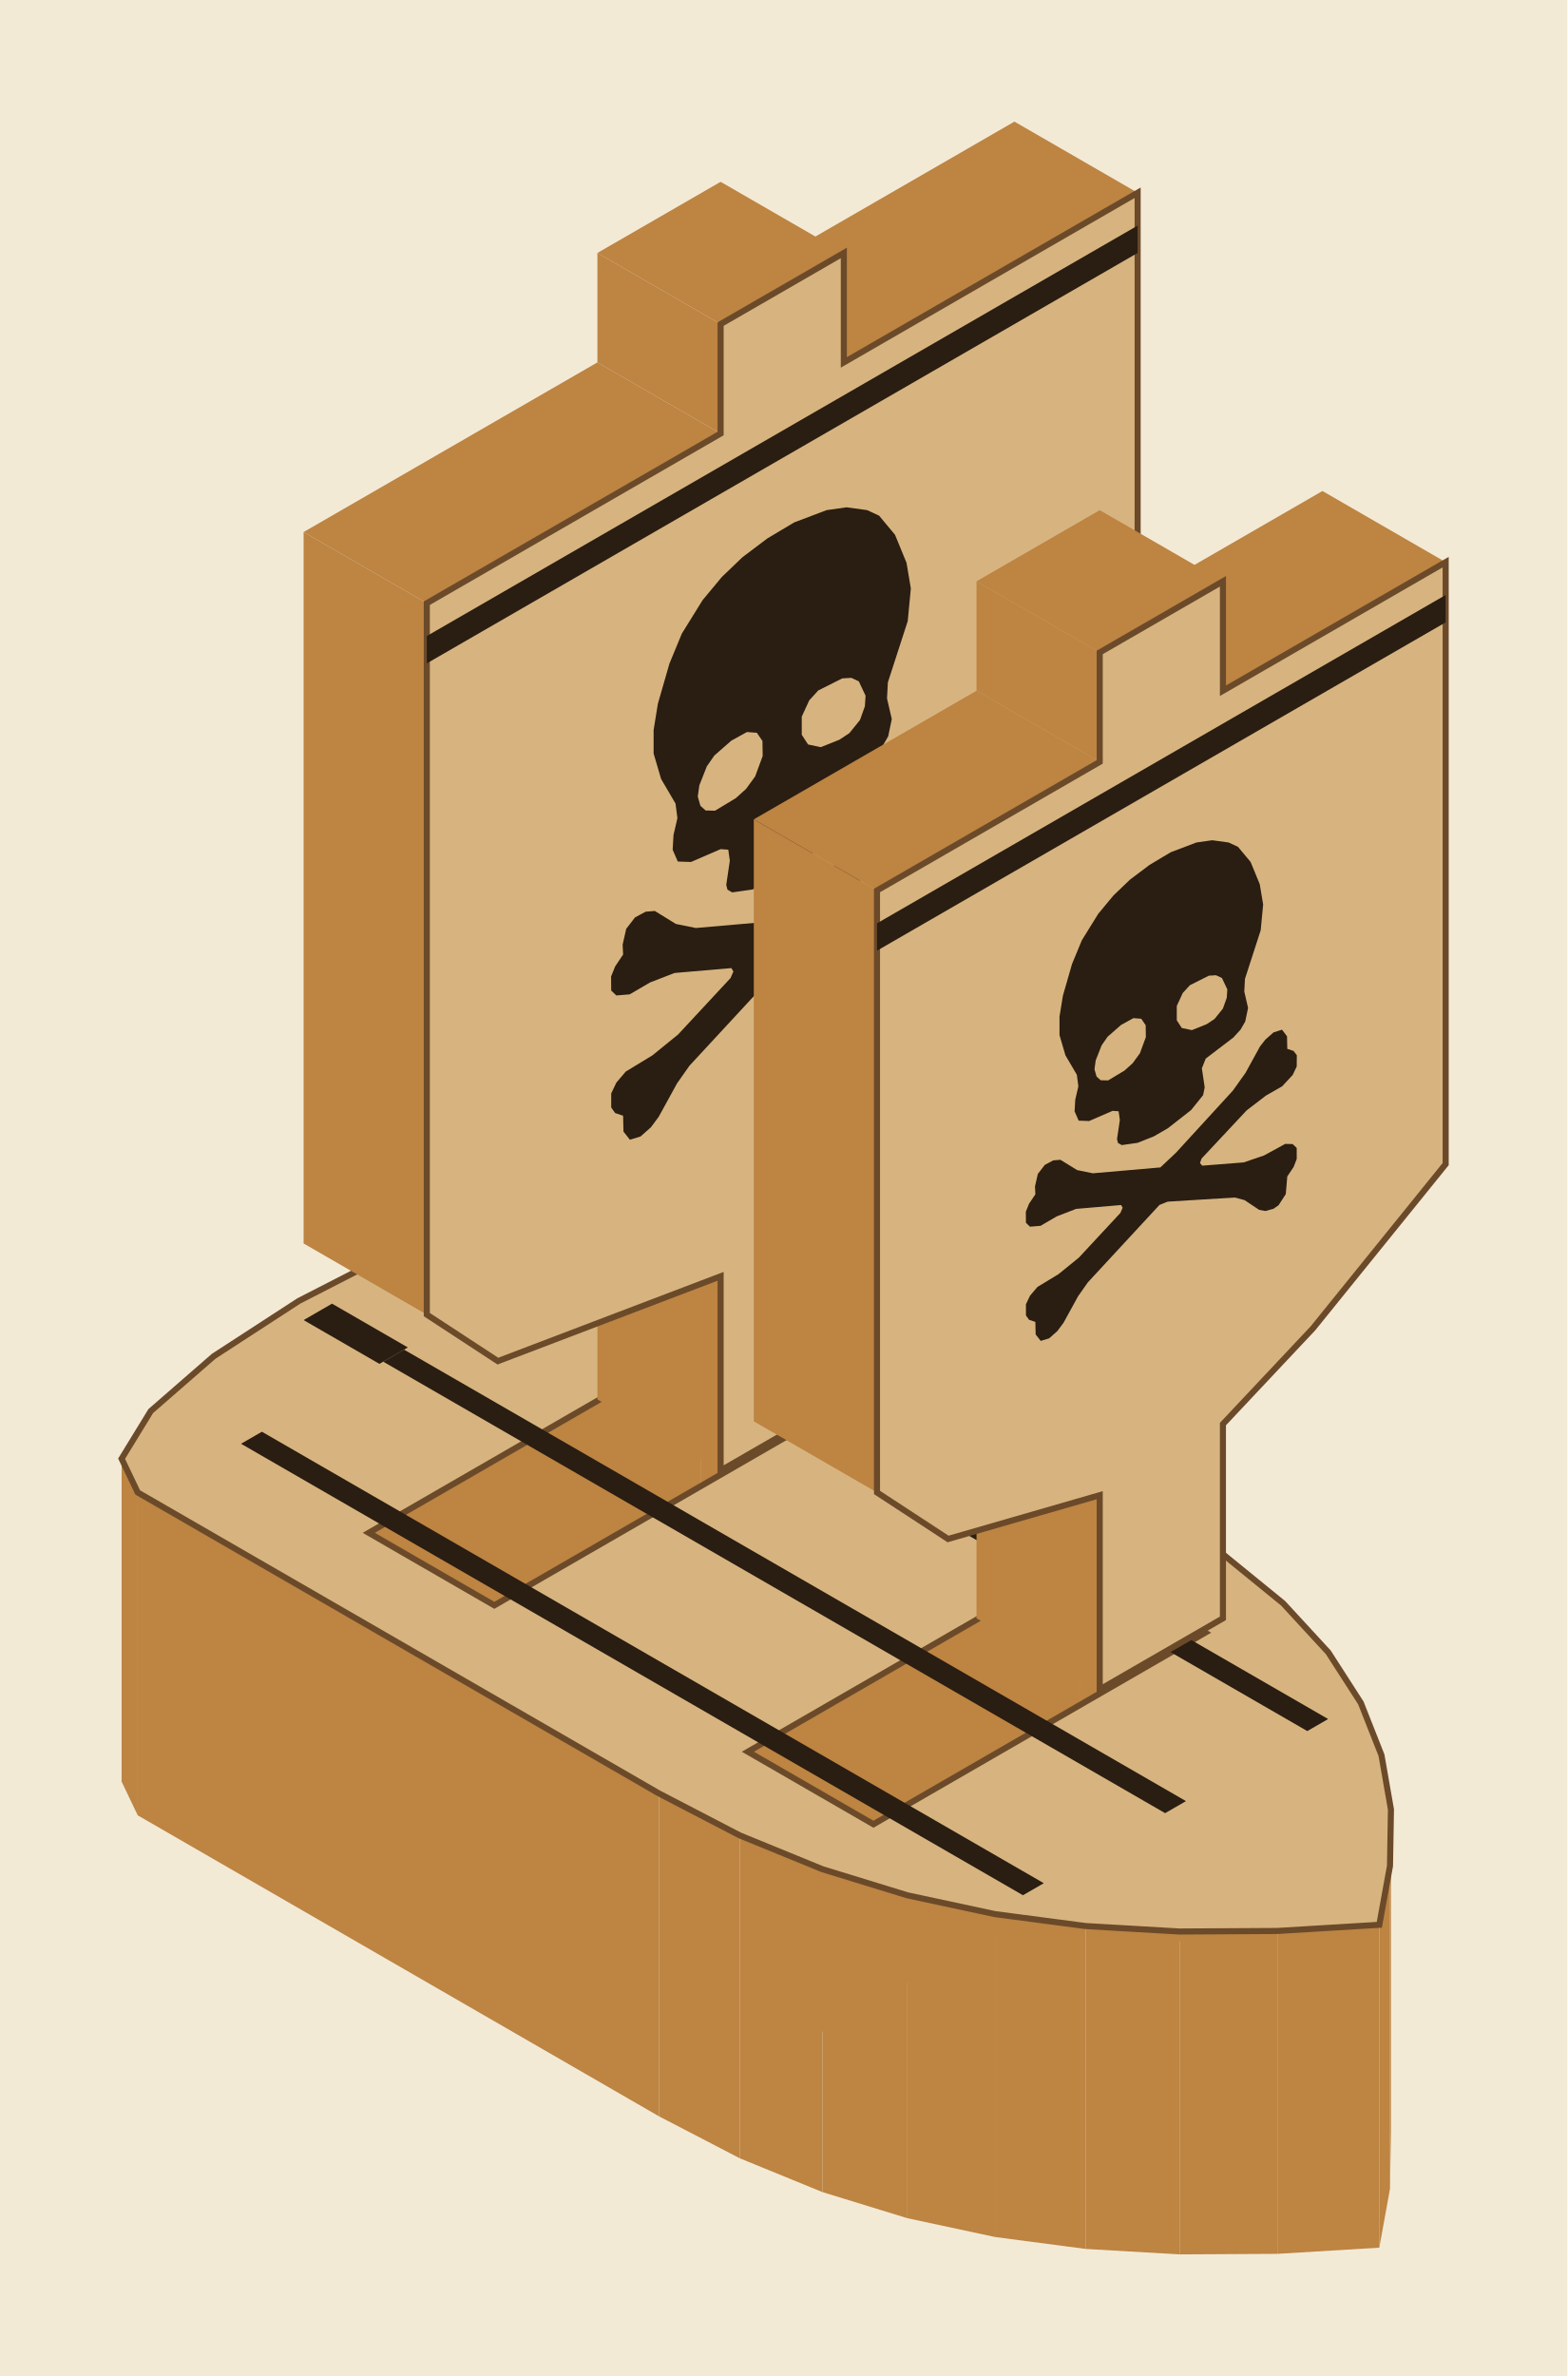
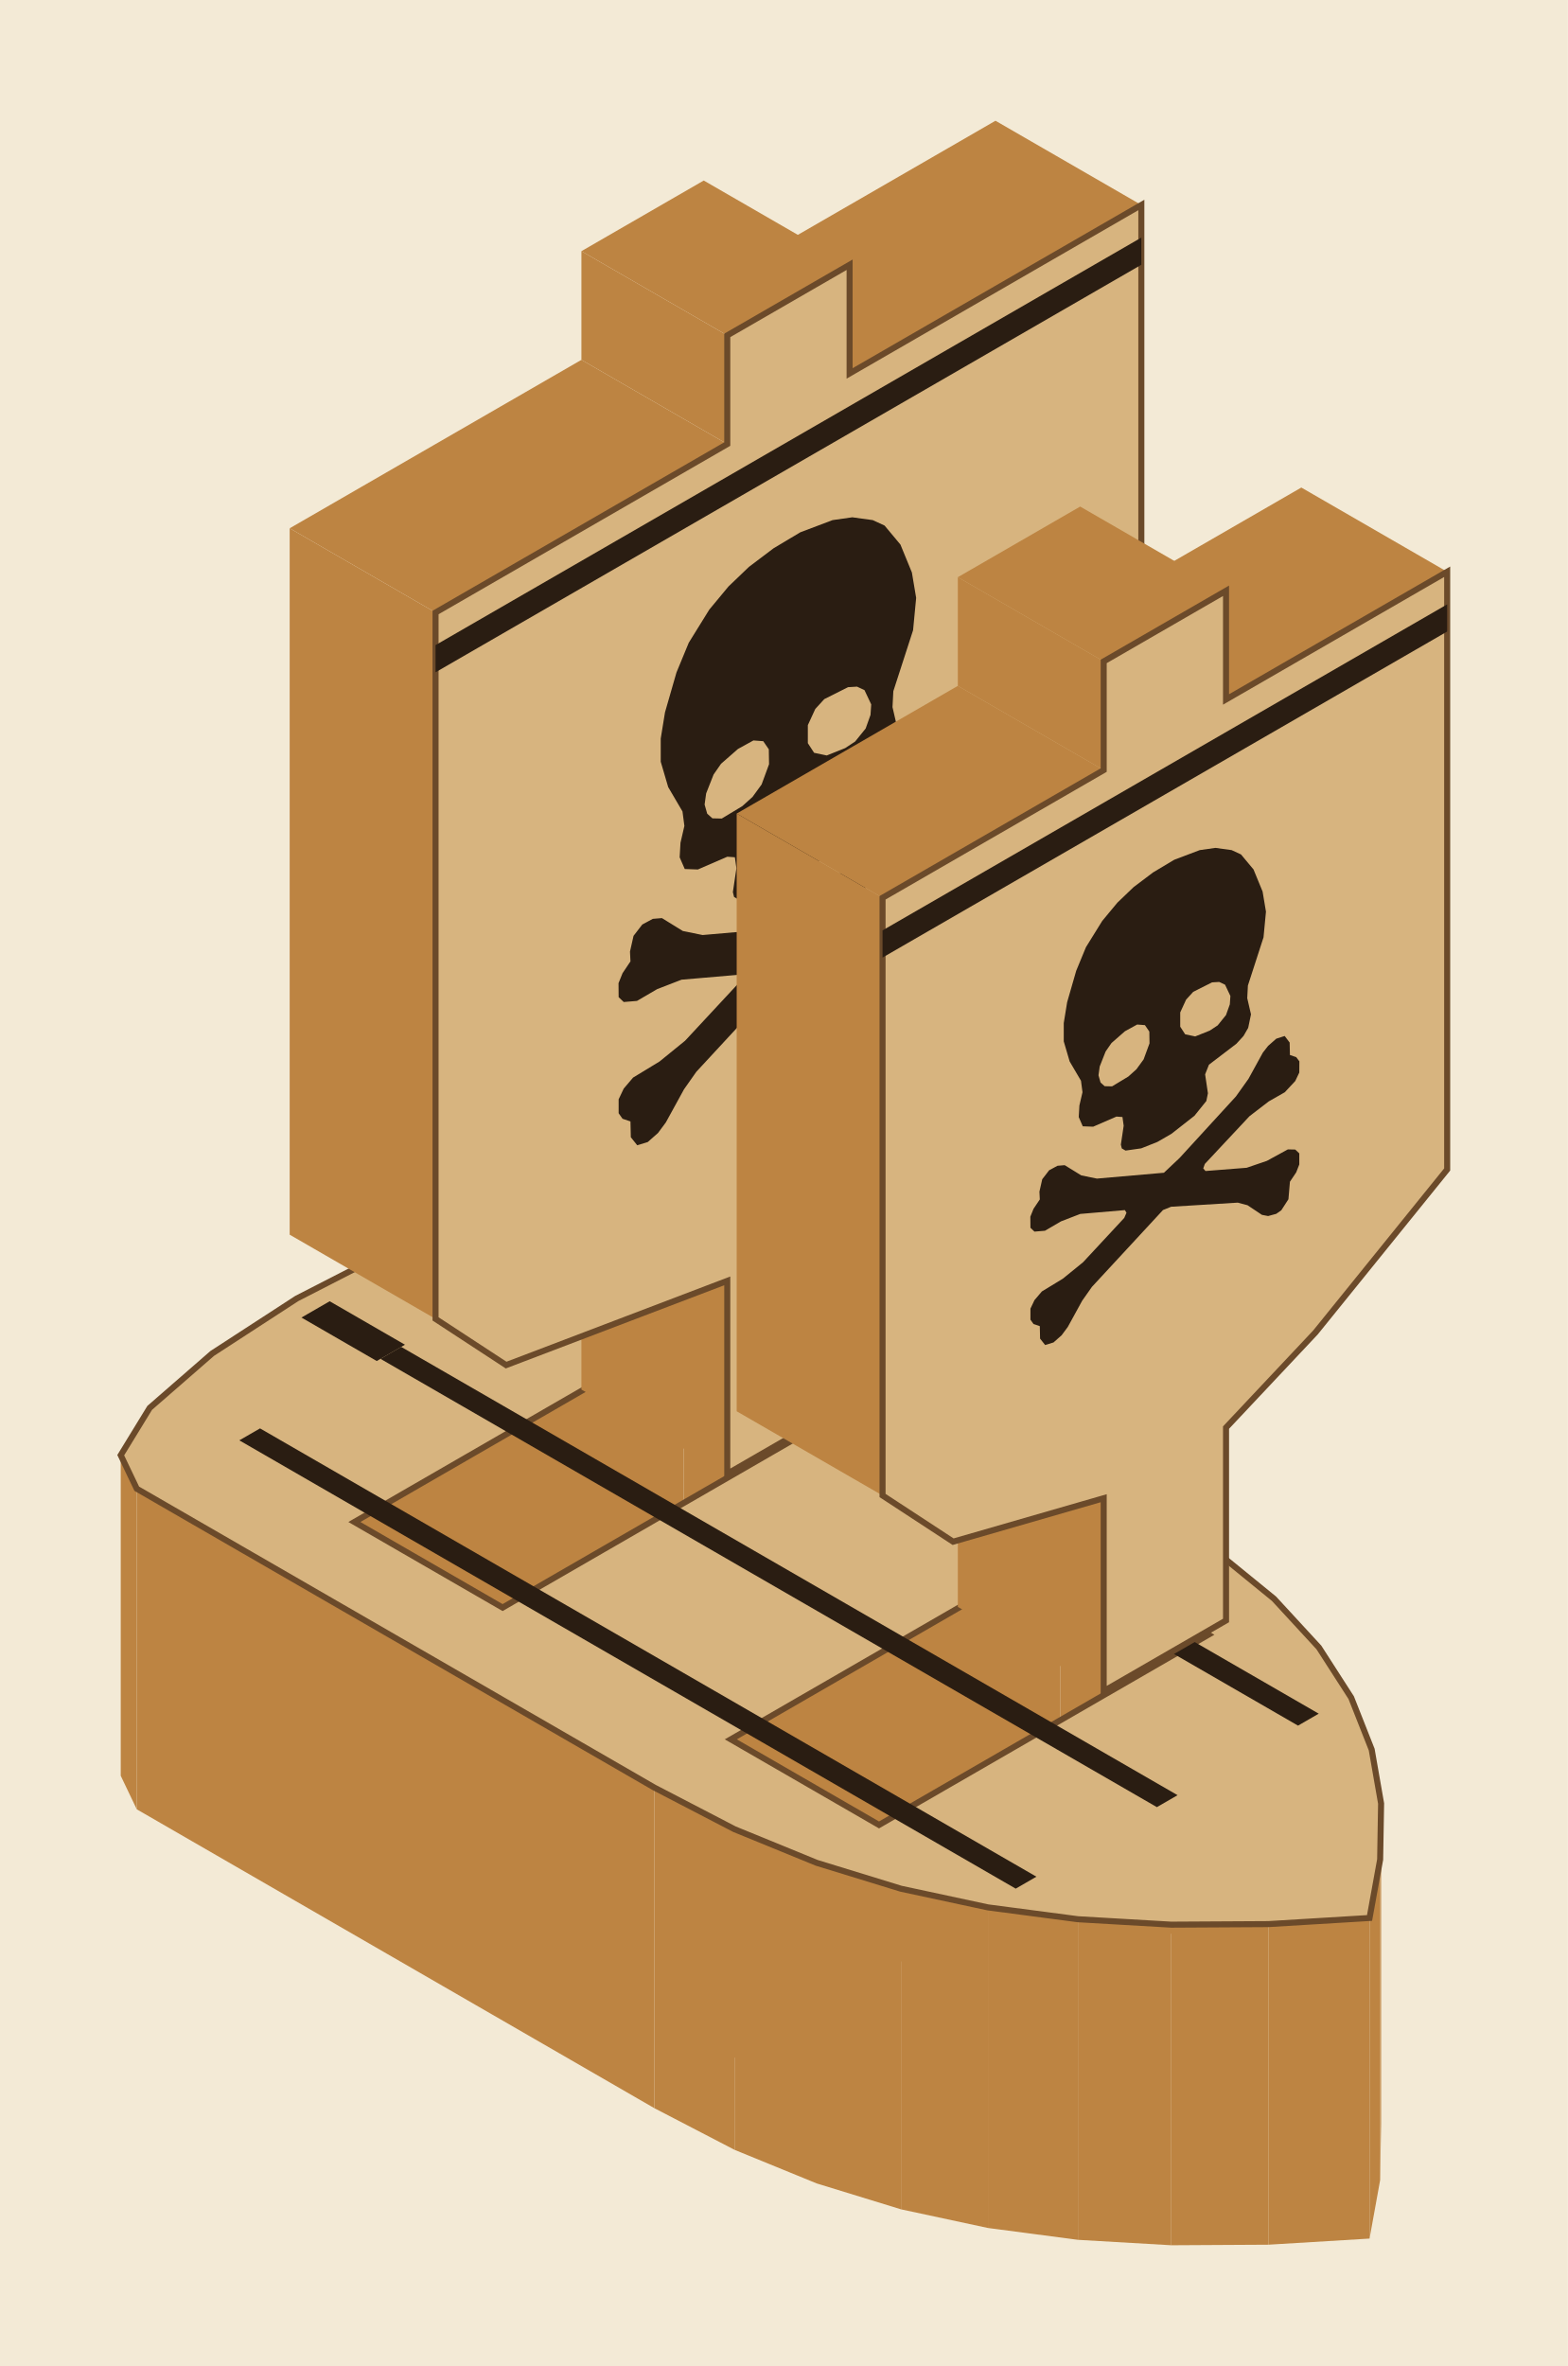
- <svg xmlns="http://www.w3.org/2000/svg" width="257.776" height="390.755" viewBox="0 0 257.776 390.755">
-   <rect width="257.776" height="390.755" fill="#f3ead6" />
-   <path d="M20 239.895L22.655 245.45L22.655 298.55L20 292.995Z" fill="hsl(32,48%,50%)" />
-   <path d="M22.655 245.45L108.391 294.95L108.391 348.05L22.655 298.55Z" fill="hsl(32,48%,50%)" />
-   <path d="M108.391 294.95L121.679 301.851L121.679 354.951L108.391 348.05Z" fill="hsl(32,48%,50%)" />
-   <path d="M121.679 301.851L135.277 307.412L135.277 360.512L121.679 354.951Z" fill="hsl(32,48%,50%)" />
-   <path d="M135.277 307.412L149.247 311.704L149.247 364.804L135.277 360.512Z" fill="hsl(32,48%,50%)" />
-   <path d="M149.247 311.704L163.653 314.795L163.653 367.895L149.247 364.804Z" fill="hsl(32,48%,50%)" />
-   <path d="M163.653 314.795L178.555 316.756L178.555 369.856L163.653 367.895Z" fill="hsl(32,48%,50%)" />
-   <path d="M178.555 316.756L194.016 317.655L194.016 370.755L178.555 369.856Z" fill="hsl(32,48%,50%)" />
-   <path d="M194.016 317.655L210.098 317.564L210.098 370.664L194.016 370.755Z" fill="hsl(32,48%,50%)" />
-   <path d="M210.098 317.564L226.864 316.55L226.864 369.65L210.098 370.664Z" fill="hsl(32,48%,50%)" />
-   <path d="M226.864 316.55L228.619 306.87L228.619 359.97L226.864 369.65Z" fill="hsl(32,48%,50%)" />
-   <path d="M228.619 306.87L228.778 297.585L228.778 350.685L228.619 359.97Z" fill="hsl(32,48%,50%)" />
-   <path d="M115.211 220.587L135.866 232.513L135.866 285.612L115.211 273.688Z" fill="hsl(32,48%,50%)" />
-   <path d="M60.652 252.087L115.211 220.587L115.211 273.688L60.652 305.188Z" fill="hsl(32,48%,50%)" />
-   <path d="M177.565 256.587L198.22 268.513L198.22 321.612L177.565 309.688Z" fill="hsl(32,48%,50%)" />
-   <path d="M123.006 288.088L177.565 256.587L177.565 309.688L123.006 341.188Z" fill="hsl(32,48%,50%)" />
-   <path d="M103.715 198.65L94.094 197.117L80.527 199.888L64.914 205.864L49.155 213.95L35.15 223.048L24.798 232.062L20 239.895L22.655 245.45L108.391 294.95L121.679 301.851L135.277 307.412L149.247 311.704L163.653 314.795L178.555 316.756L194.016 317.655L210.098 317.564L226.864 316.55L228.619 306.87L228.778 297.585L227.22 288.659L223.824 280.055L218.47 271.738L211.037 263.672L201.404 255.821L189.451 248.15L103.715 198.65ZM115.211 220.587L135.866 232.513L81.306 264.013L60.652 252.087ZM177.565 256.587L198.22 268.513L143.66 300.013L123.006 288.088Z" fill="hsl(36,52%,67%)" fill-rule="evenodd" stroke="#6b4a2a" stroke-width="1" />
-   <path d="M89.841 208.46L218.446 282.71L215.016 284.69L86.412 210.44Z" fill="#2a1d12" fill-rule="nonzero" />
-   <path d="M66.458 221.96L195.063 296.21L191.634 298.19L63.029 223.94Z" fill="#2a1d12" fill-rule="nonzero" />
-   <path d="M43.076 235.46L171.681 309.71L168.251 311.69L39.646 237.44Z" fill="#2a1d12" fill-rule="nonzero" />
-   <path d="M54.611 214.4L67.082 221.6L62.405 224.3L49.935 217.1Z" fill="#2a1d12" fill-rule="nonzero" />
-   <path d="M118.524 71.3L70.2 99.2L49.935 87.5L98.259 59.6Z" fill="hsl(32,48%,50%)" />
-   <path d="M70.2 99.2L70.2 216.2L49.935 204.5L49.935 87.5Z" fill="hsl(32,48%,50%)" />
-   <path d="M118.524 209.9L118.524 241.85L98.259 230.15L98.259 198.2Z" fill="hsl(32,48%,50%)" />
-   <path d="M187.113 31.7L138.789 59.6L118.524 47.9L166.848 20Z" fill="hsl(32,48%,50%)" />
-   <path d="M138.789 41.6L118.524 53.3L98.259 41.6L118.524 29.9Z" fill="hsl(32,48%,50%)" />
-   <path d="M118.524 53.3L118.524 71.3L98.259 59.6L98.259 41.6Z" fill="hsl(32,48%,50%)" />
-   <path d="M118.524 71.3L70.2 99.2L70.2 216.2L81.891 223.85L118.524 209.9L118.524 241.85L138.789 230.15L138.789 198.2L165.289 175.7L187.113 148.7L187.113 31.7L138.789 59.6L138.789 41.6L118.524 53.3Z" fill="hsl(36,52%,67%)" fill-rule="evenodd" stroke="#6b4a2a" stroke-width="1" />
-   <path d="M70.2 104.6L187.113 37.1L187.113 41.6L70.2 109.1Z" fill="#2a1d12" fill-rule="nonzero" />
-   <path d="M126.188 88.565L130.615 85.919L135.963 83.895L139.234 83.431L142.622 83.895L144.581 84.8L147.206 87.943L149.106 92.569L149.811 96.776L149.302 102.136L146.031 112.235L145.893 114.87L146.677 118.263L146.089 121.09L145.11 122.786L143.621 124.415L137.882 128.791L137.079 130.815L137.667 134.774L137.334 136.391L134.846 139.478L130.028 143.255L127.089 144.952L123.701 146.297L120.43 146.761L119.646 146.309L119.45 145.517L120.038 141.559L119.783 139.738L118.53 139.648L113.652 141.762L111.478 141.683L110.636 139.749L110.773 137.341L111.419 134.547L111.106 132.15L108.736 128.113L107.502 123.917L107.502 120.072L108.207 115.729L110.107 109.136L112.144 104.206L115.552 98.709L118.726 94.887L122.114 91.641ZM120.293 121.802L117.491 124.256L116.257 126.032L115.023 129.164L114.769 131.008L115.2 132.523L116.062 133.292L117.609 133.326L121.017 131.268L122.702 129.752L124.21 127.683L125.444 124.324L125.405 121.859L124.484 120.513L122.858 120.389ZM134.591 113.547L133.103 115.175L131.869 117.855L131.869 120.841L132.907 122.436L135.003 122.877L138.058 121.655L139.704 120.57L141.447 118.41L142.25 116.159L142.368 114.418L141.251 112.054L140.017 111.477L138.529 111.568ZM104.446 150.877L106.189 149.939L107.698 149.814L111.165 151.952L114.436 152.619L128.461 151.398L131.732 148.31L143.523 135.441L146.148 131.754L149.165 126.258L150.262 124.856L151.966 123.352L153.729 122.786L154.767 124.155L154.825 126.767L156.138 127.208L156.804 128.09L156.784 130.431L155.942 132.206L153.748 134.559L150.399 136.47L146.364 139.569L137.02 149.554L136.687 150.493L137.157 151.036L145.776 150.357L150.007 148.91L154.395 146.512L155.942 146.546L156.784 147.349L156.784 149.656L156.138 151.318L154.825 153.275L154.512 156.939L153.023 159.246L151.966 159.992L150.262 160.456L148.969 160.207L145.952 158.194L143.915 157.651L129.969 158.511L128.265 159.201L113.398 175.271L111.361 178.166L108.344 183.662L107.051 185.404L105.347 186.908L103.604 187.439L102.546 186.105L102.487 183.492L101.175 183.051L100.529 182.135L100.529 179.828L101.371 178.053L102.918 176.232L107.306 173.563L111.537 170.125L120.155 160.852L120.626 159.766L120.293 159.212L110.949 160.015L106.914 161.576L103.565 163.532L101.371 163.713L100.529 162.91L100.509 160.592L101.175 158.941L102.487 156.984L102.409 155.356L102.997 152.755Z" fill="#2a1d12" fill-rule="nonzero" />
-   <path d="M180.878 125.3L144.245 146.45L123.98 134.75L160.613 113.6Z" fill="hsl(32,48%,50%)" />
-   <path d="M144.245 146.45L144.245 245.45L123.98 233.75L123.98 134.75Z" fill="hsl(32,48%,50%)" />
-   <path d="M180.878 245.9L180.878 277.85L160.613 266.15L160.613 234.2Z" fill="hsl(32,48%,50%)" />
-   <path d="M237.776 92.45L201.143 113.6L180.878 101.9L217.511 80.75Z" fill="hsl(32,48%,50%)" />
-   <path d="M201.143 95.6L180.878 107.3L160.613 95.6L180.878 83.9Z" fill="hsl(32,48%,50%)" />
-   <path d="M180.878 107.3L180.878 125.3L160.613 113.6L160.613 95.6Z" fill="hsl(32,48%,50%)" />
-   <path d="M180.878 125.3L144.245 146.45L144.245 245.45L155.936 253.1L180.878 245.9L180.878 277.85L201.143 266.15L201.143 234.2L215.952 218.45L237.776 191.45L237.776 92.45L201.143 113.6L201.143 95.6L180.878 107.3Z" fill="hsl(36,52%,67%)" fill-rule="evenodd" stroke="#6b4a2a" stroke-width="1" />
-   <path d="M144.245 151.85L237.776 97.85L237.776 102.35L144.245 156.35Z" fill="#2a1d12" fill-rule="nonzero" />
-   <path d="M189.056 142.25L192.561 140.155L196.794 138.552L199.384 138.185L202.067 138.552L203.617 139.268L205.695 141.757L207.199 145.419L207.758 148.749L207.354 152.993L204.765 160.988L204.656 163.074L205.277 165.76L204.811 167.998L204.036 169.341L202.857 170.63L198.314 174.095L197.678 175.698L198.143 178.831L197.88 180.111L195.91 182.556L192.096 185.546L189.77 186.889L187.087 187.954L184.497 188.321L183.877 187.963L183.722 187.336L184.187 184.203L183.986 182.761L182.993 182.69L179.132 184.364L177.411 184.301L176.744 182.77L176.853 180.863L177.364 178.652L177.116 176.754L175.24 173.558L174.263 170.236L174.263 167.192L174.821 163.755L176.325 158.535L177.938 154.632L180.636 150.28L183.148 147.254L185.831 144.685ZM184.389 168.562L182.171 170.505L181.194 171.911L180.217 174.391L180.016 175.85L180.357 177.05L181.039 177.658L182.264 177.685L184.963 176.056L186.296 174.856L187.49 173.218L188.467 170.559L188.436 168.607L187.707 167.542L186.42 167.443ZM195.709 162.027L194.53 163.316L193.553 165.438L193.553 167.801L194.375 169.064L196.034 169.413L198.454 168.446L199.756 167.586L201.136 165.876L201.772 164.095L201.865 162.716L200.981 160.845L200.004 160.388L198.826 160.46ZM171.844 191.58L173.224 190.837L174.418 190.738L177.163 192.431L179.752 192.959L190.855 191.992L193.445 189.548L202.78 179.359L204.858 176.441L207.246 172.09L208.114 170.979L209.463 169.789L210.859 169.341L211.681 170.424L211.727 172.493L212.766 172.842L213.294 173.54L213.278 175.393L212.611 176.799L210.875 178.661L208.223 180.174L205.028 182.627L197.632 190.533L197.368 191.276L197.74 191.705L204.563 191.168L207.913 190.022L211.386 188.124L212.611 188.151L213.278 188.787L213.278 190.613L212.766 191.929L211.727 193.478L211.479 196.379L210.301 198.205L209.463 198.796L208.114 199.163L207.091 198.966L204.703 197.373L203.09 196.943L192.049 197.623L190.7 198.169L178.93 210.891L177.318 213.183L174.93 217.534L173.906 218.913L172.557 220.104L171.177 220.525L170.34 219.468L170.293 217.4L169.254 217.051L168.742 216.326L168.742 214.499L169.409 213.094L170.634 211.652L174.108 209.54L177.457 206.818L184.28 199.476L184.652 198.617L184.389 198.178L176.992 198.814L173.798 200.049L171.146 201.598L169.409 201.742L168.742 201.106L168.727 199.271L169.254 197.963L170.293 196.415L170.231 195.125L170.696 193.066Z" fill="#2a1d12" fill-rule="nonzero" />
+ <svg xmlns="http://www.w3.org/2000/svg" width="259.724" height="391.88" viewBox="0 0 259.724 391.88">
+   <rect width="259.724" height="391.88" fill="#f3ead6" />
+   <path d="M20 241.02L22.655 246.575L22.655 299.675L20 294.12Z" fill="hsl(32,48%,50%)" />
+   <path d="M22.655 246.575L108.391 296.075L108.391 349.175L22.655 299.675Z" fill="hsl(32,48%,50%)" />
+   <path d="M108.391 296.075L121.679 302.976L121.679 356.076L108.391 349.175Z" fill="hsl(32,48%,50%)" />
+   <path d="M121.679 302.976L135.277 308.537L135.277 361.637L121.679 356.076Z" fill="hsl(32,48%,50%)" />
+   <path d="M135.277 308.537L149.247 312.829L149.247 365.929L135.277 361.637Z" fill="hsl(32,48%,50%)" />
+   <path d="M149.247 312.829L163.653 315.92L163.653 369.02L149.247 365.929Z" fill="hsl(32,48%,50%)" />
+   <path d="M163.653 315.92L178.555 317.881L178.555 370.981L163.653 369.02Z" fill="hsl(32,48%,50%)" />
+   <path d="M178.555 317.881L194.016 318.78L194.016 371.88L178.555 370.981Z" fill="hsl(32,48%,50%)" />
+   <path d="M194.016 318.78L210.098 318.689L210.098 371.789L194.016 371.88Z" fill="hsl(32,48%,50%)" />
+   <path d="M210.098 318.689L226.864 317.675L226.864 370.775L210.098 371.789Z" fill="hsl(32,48%,50%)" />
+   <path d="M226.864 317.675L228.619 307.995L228.619 361.095L226.864 370.775Z" fill="hsl(32,48%,50%)" />
+   <path d="M228.619 307.995L228.778 298.71L228.778 351.81L228.619 361.095Z" fill="hsl(32,48%,50%)" />
+   <path d="M113.263 220.587L137.815 234.763L137.815 287.862L113.263 273.688Z" fill="hsl(32,48%,50%)" />
+   <path d="M58.703 252.087L113.263 220.587L113.263 273.688L58.703 305.188Z" fill="hsl(32,48%,50%)" />
+   <path d="M175.617 256.587L200.168 270.763L200.168 323.862L175.617 309.688Z" fill="hsl(32,48%,50%)" />
+   <path d="M121.057 288.088L175.617 256.587L175.617 309.688L121.057 341.188Z" fill="hsl(32,48%,50%)" />
+   <path d="M103.715 199.775L94.094 198.242L80.527 201.013L64.914 206.989L49.155 215.075L35.15 224.173L24.798 233.187L20 241.02L22.655 246.575L108.391 296.075L121.679 302.976L135.277 308.537L149.247 312.829L163.653 315.92L178.555 317.881L194.016 318.78L210.098 318.689L226.864 317.675L228.619 307.995L228.778 298.71L227.22 289.784L223.824 281.18L218.47 272.863L211.037 264.797L201.404 256.946L189.451 249.275L103.715 199.775ZM113.263 220.587L137.815 234.763L83.255 266.263L58.703 252.087ZM175.617 256.587L200.168 270.763L145.609 302.263L121.057 288.088Z" fill="hsl(36,52%,67%)" fill-rule="evenodd" stroke="#6b4a2a" stroke-width="1" />
+   <path d="M89.841 209.585L218.446 283.835L215.016 285.815L86.412 211.565Z" fill="#2a1d12" fill-rule="nonzero" />
+   <path d="M66.458 223.085L195.063 297.335L191.634 299.315L63.029 225.065Z" fill="#2a1d12" fill-rule="nonzero" />
+   <path d="M43.076 236.585L171.681 310.835L168.251 312.815L39.646 238.565Z" fill="#2a1d12" fill-rule="nonzero" />
+   <path d="M54.611 215.525L67.082 222.725L62.405 225.425L49.935 218.225Z" fill="#2a1d12" fill-rule="nonzero" />
+   <path d="M120.472 73.55L72.148 101.45L47.986 87.5L96.31 59.6Z" fill="hsl(32,48%,50%)" />
+   <path d="M72.148 101.45L72.148 218.45L47.986 204.5L47.986 87.5Z" fill="hsl(32,48%,50%)" />
+   <path d="M120.472 212.15L120.472 244.1L96.31 230.15L96.31 198.2Z" fill="hsl(32,48%,50%)" />
+   <path d="M189.062 33.95L140.737 61.85L116.575 47.9L164.9 20Z" fill="hsl(32,48%,50%)" />
+   <path d="M140.737 43.85L120.472 55.55L96.31 41.6L116.575 29.9Z" fill="hsl(32,48%,50%)" />
+   <path d="M120.472 55.55L120.472 73.55L96.31 59.6L96.31 41.6Z" fill="hsl(32,48%,50%)" />
+   <path d="M120.472 73.55L72.148 101.45L72.148 218.45L83.84 226.1L120.472 212.15L120.472 244.1L140.737 232.4L140.737 200.45L167.238 177.95L189.062 150.95L189.062 33.95L140.737 61.85L140.737 43.85L120.472 55.55Z" fill="hsl(36,52%,67%)" fill-rule="evenodd" stroke="#6b4a2a" stroke-width="1" />
+   <path d="M72.148 106.85L189.062 39.35L189.062 43.85L72.148 111.35Z" fill="#2a1d12" fill-rule="nonzero" />
+   <path d="M128.137 90.815L132.564 88.169L137.911 86.145L141.182 85.681L144.571 86.145L146.53 87.05L149.154 90.193L151.054 94.819L151.76 99.026L151.25 104.386L147.979 114.485L147.842 117.12L148.626 120.513L148.038 123.34L147.059 125.036L145.57 126.665L139.831 131.041L139.028 133.065L139.615 137.024L139.282 138.641L136.795 141.728L131.976 145.505L129.038 147.202L125.649 148.547L122.378 149.011L121.595 148.559L121.399 147.767L121.986 143.809L121.732 141.988L120.478 141.898L115.601 144.012L113.427 143.933L112.584 141.999L112.722 139.591L113.368 136.797L113.054 134.4L110.684 130.363L109.45 126.167L109.45 122.322L110.156 117.979L112.056 111.386L114.093 106.456L117.501 100.959L120.674 97.137L124.063 93.891ZM122.241 124.052L119.44 126.506L118.206 128.282L116.972 131.414L116.717 133.258L117.148 134.773L118.01 135.542L119.558 135.576L122.966 133.518L124.65 132.002L126.159 129.933L127.393 126.574L127.353 124.109L126.433 122.763L124.807 122.639ZM136.54 115.797L135.051 117.425L133.817 120.105L133.817 123.091L134.855 124.686L136.951 125.127L140.007 123.905L141.652 122.82L143.396 120.66L144.199 118.409L144.316 116.668L143.2 114.304L141.966 113.727L140.477 113.818ZM106.395 153.127L108.138 152.189L109.646 152.064L113.113 154.202L116.384 154.869L130.409 153.648L133.68 150.56L145.472 137.691L148.097 134.004L151.113 128.508L152.21 127.106L153.914 125.602L155.677 125.036L156.715 126.405L156.774 129.017L158.086 129.458L158.752 130.34L158.733 132.681L157.89 134.456L155.697 136.809L152.347 138.72L148.312 141.819L138.969 151.804L138.636 152.743L139.106 153.286L147.725 152.607L151.955 151.16L156.343 148.762L157.89 148.796L158.733 149.599L158.733 151.906L158.086 153.568L156.774 155.525L156.461 159.189L154.972 161.496L153.914 162.242L152.21 162.706L150.917 162.457L147.901 160.444L145.864 159.901L131.917 160.761L130.213 161.451L115.346 177.521L113.309 180.416L110.293 185.912L109 187.654L107.296 189.158L105.552 189.689L104.495 188.355L104.436 185.742L103.124 185.301L102.477 184.385L102.477 182.078L103.319 180.303L104.867 178.482L109.255 175.813L113.485 172.375L122.104 163.102L122.574 162.016L122.241 161.462L112.898 162.265L108.863 163.826L105.513 165.782L103.319 165.963L102.477 165.16L102.458 162.842L103.124 161.191L104.436 159.234L104.358 157.606L104.945 155.005Z" fill="#2a1d12" fill-rule="nonzero" />
+   <path d="M182.826 127.55L146.193 148.7L122.031 134.75L158.664 113.6Z" fill="hsl(32,48%,50%)" />
+   <path d="M146.193 148.7L146.193 247.7L122.031 233.75L122.031 134.75Z" fill="hsl(32,48%,50%)" />
+   <path d="M182.826 248.15L182.826 280.1L158.664 266.15L158.664 234.2Z" fill="hsl(32,48%,50%)" />
+   <path d="M239.724 94.7L203.091 115.85L178.929 101.9L215.562 80.75Z" fill="hsl(32,48%,50%)" />
+   <path d="M203.091 97.85L182.826 109.55L158.664 95.6L178.929 83.9Z" fill="hsl(32,48%,50%)" />
+   <path d="M182.826 109.55L182.826 127.55L158.664 113.6L158.664 95.6Z" fill="hsl(32,48%,50%)" />
+   <path d="M182.826 127.55L146.193 148.7L146.193 247.7L157.885 255.35L182.826 248.15L182.826 280.1L203.091 268.4L203.091 236.45L217.9 220.7L239.724 193.7L239.724 94.7L203.091 115.85L203.091 97.85L182.826 109.55Z" fill="hsl(36,52%,67%)" fill-rule="evenodd" stroke="#6b4a2a" stroke-width="1" />
+   <path d="M146.193 154.1L239.724 100.1L239.724 104.6L146.193 158.6Z" fill="#2a1d12" fill-rule="nonzero" />
+   <path d="M191.005 144.5L194.509 142.405L198.743 140.802L201.332 140.435L204.015 140.802L205.566 141.518L207.644 144.007L209.148 147.669L209.706 150.999L209.303 155.243L206.713 163.238L206.605 165.324L207.225 168.01L206.76 170.248L205.985 171.591L204.806 172.88L200.263 176.345L199.627 177.948L200.092 181.081L199.828 182.361L197.859 184.806L194.044 187.796L191.718 189.139L189.036 190.204L186.446 190.571L185.826 190.213L185.671 189.586L186.136 186.453L185.934 185.011L184.942 184.94L181.081 186.614L179.359 186.551L178.693 185.02L178.801 183.113L179.313 180.902L179.065 179.004L177.188 175.808L176.211 172.486L176.211 169.442L176.77 166.005L178.274 160.785L179.887 156.882L182.585 152.53L185.097 149.504L187.78 146.935ZM186.337 170.812L184.12 172.755L183.143 174.161L182.166 176.641L181.964 178.1L182.306 179.3L182.988 179.908L184.213 179.935L186.911 178.306L188.245 177.106L189.439 175.468L190.416 172.809L190.385 170.857L189.656 169.792L188.369 169.693ZM197.657 164.277L196.479 165.566L195.502 167.688L195.502 170.051L196.324 171.314L197.983 171.663L200.402 170.696L201.705 169.836L203.085 168.126L203.721 166.345L203.814 164.966L202.93 163.095L201.953 162.638L200.774 162.71ZM173.792 193.83L175.172 193.087L176.366 192.988L179.111 194.681L181.701 195.209L192.804 194.242L195.393 191.798L204.728 181.609L206.806 178.691L209.194 174.34L210.063 173.229L211.412 172.039L212.808 171.591L213.629 172.674L213.676 174.743L214.715 175.092L215.242 175.79L215.227 177.643L214.56 179.049L212.823 180.911L210.171 182.424L206.977 184.877L199.58 192.783L199.317 193.526L199.689 193.955L206.512 193.418L209.861 192.272L213.335 190.374L214.56 190.401L215.227 191.037L215.227 192.863L214.715 194.179L213.676 195.728L213.428 198.629L212.249 200.455L211.412 201.046L210.063 201.413L209.039 201.216L206.651 199.623L205.039 199.193L193.998 199.873L192.649 200.419L180.879 213.141L179.266 215.433L176.878 219.784L175.855 221.163L174.506 222.354L173.126 222.775L172.288 221.718L172.242 219.65L171.203 219.301L170.691 218.576L170.691 216.749L171.358 215.344L172.583 213.902L176.056 211.79L179.406 209.068L186.229 201.726L186.601 200.867L186.337 200.428L178.941 201.064L175.746 202.299L173.095 203.848L171.358 203.992L170.691 203.356L170.675 201.521L171.203 200.213L172.242 198.665L172.18 197.375L172.645 195.316Z" fill="#2a1d12" fill-rule="nonzero" />
</svg>
